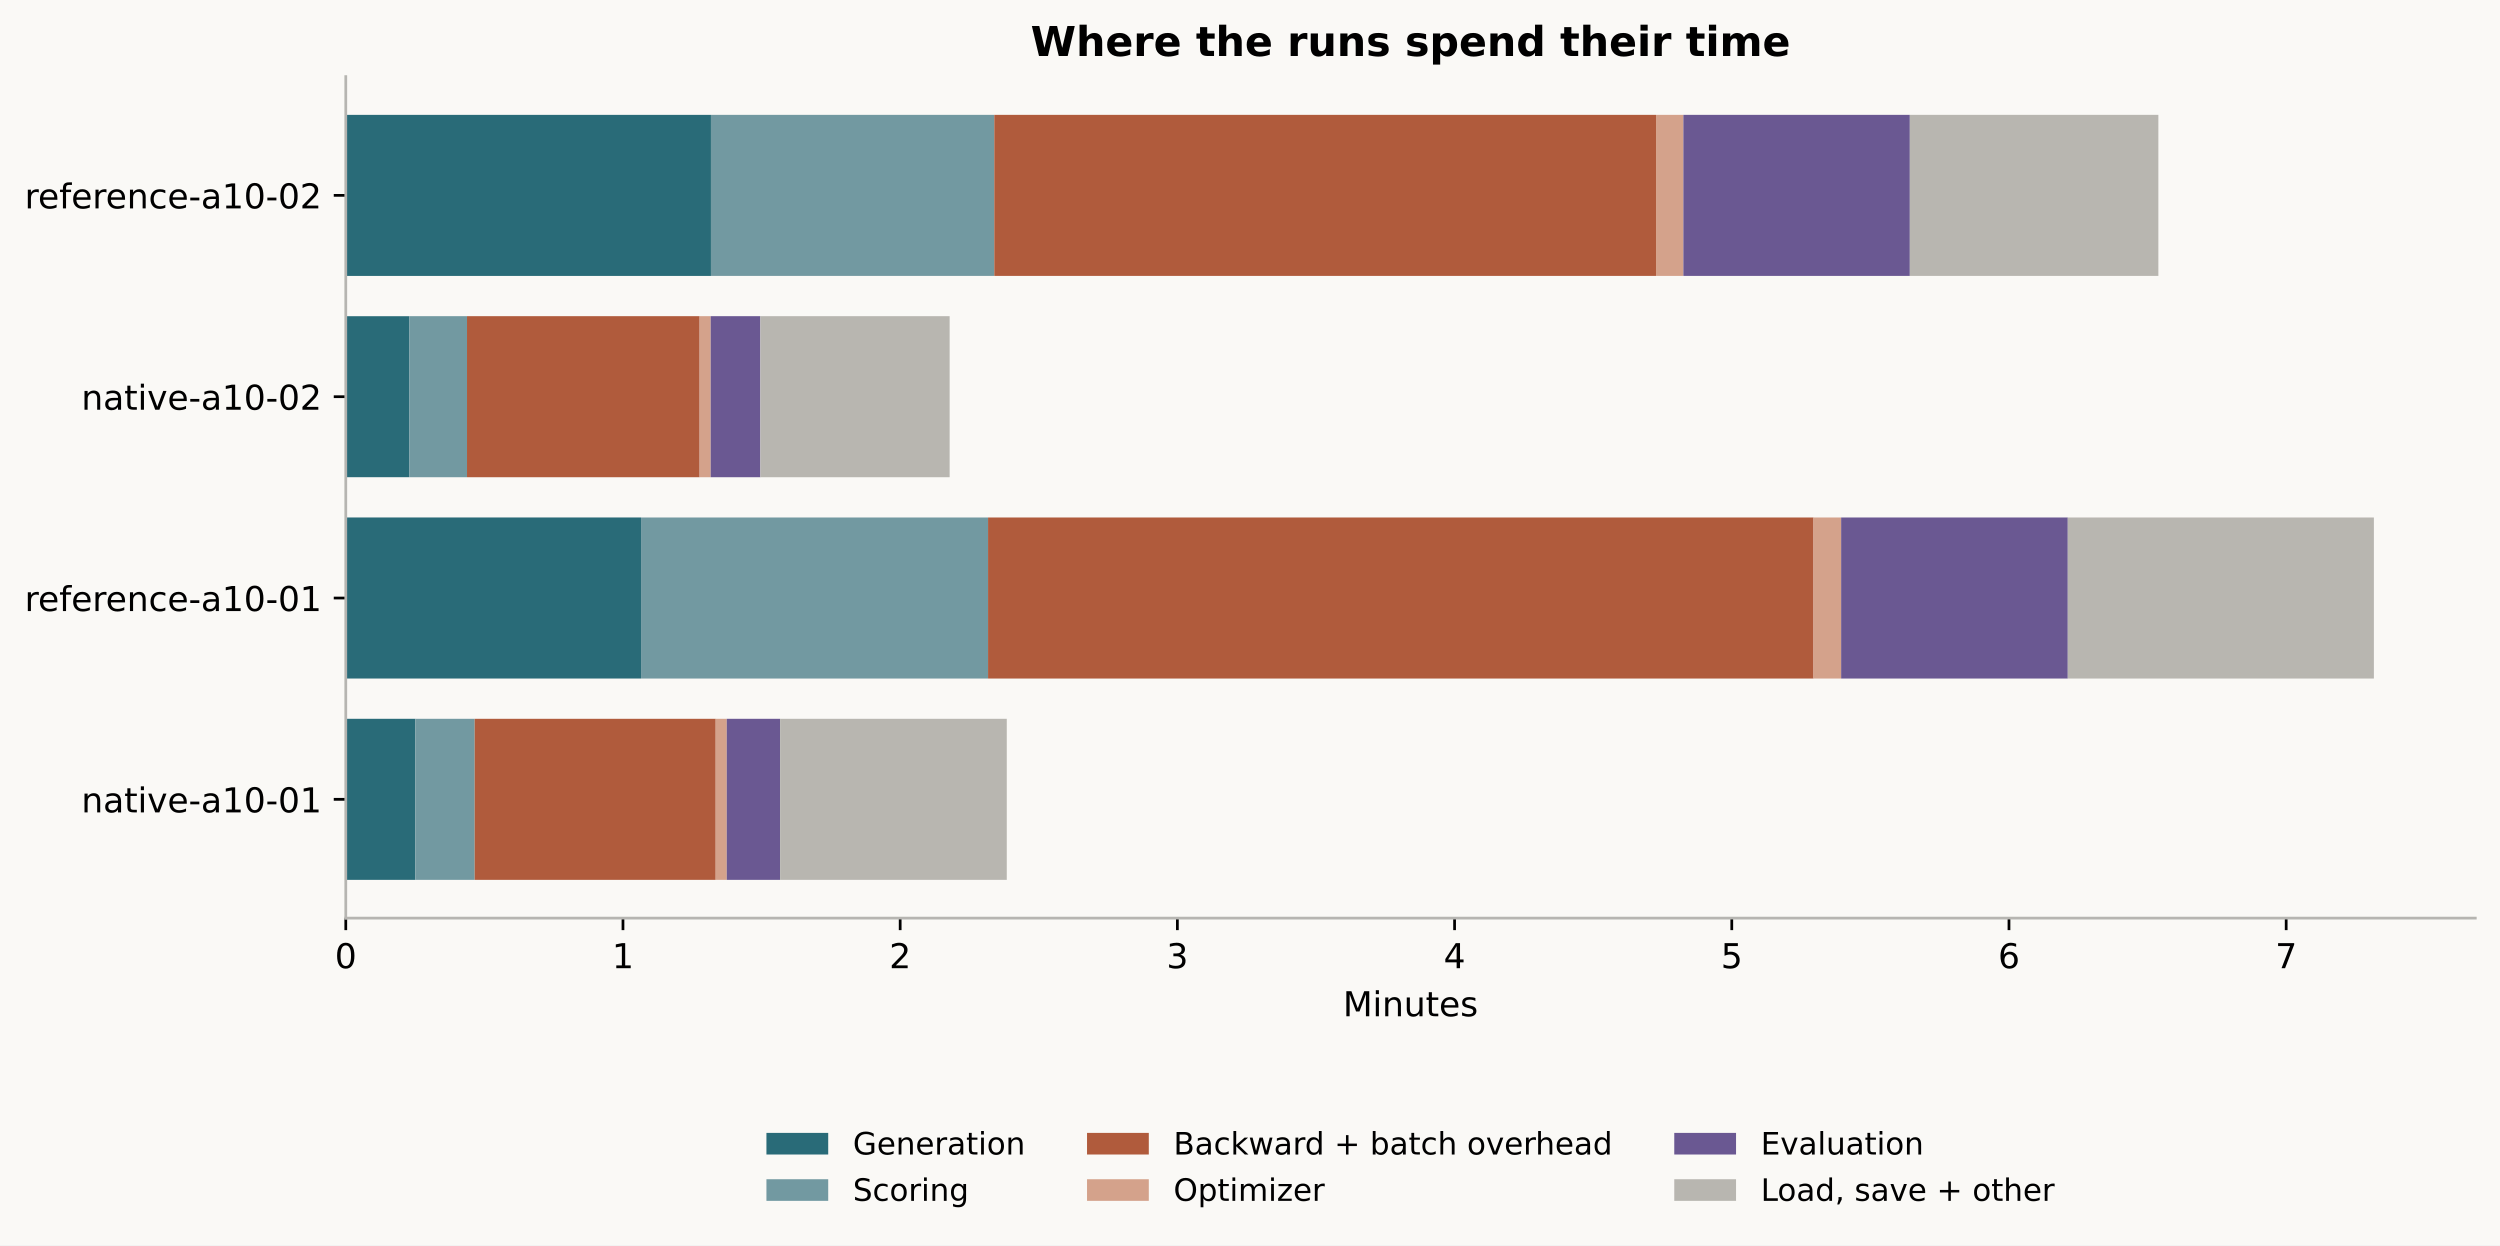
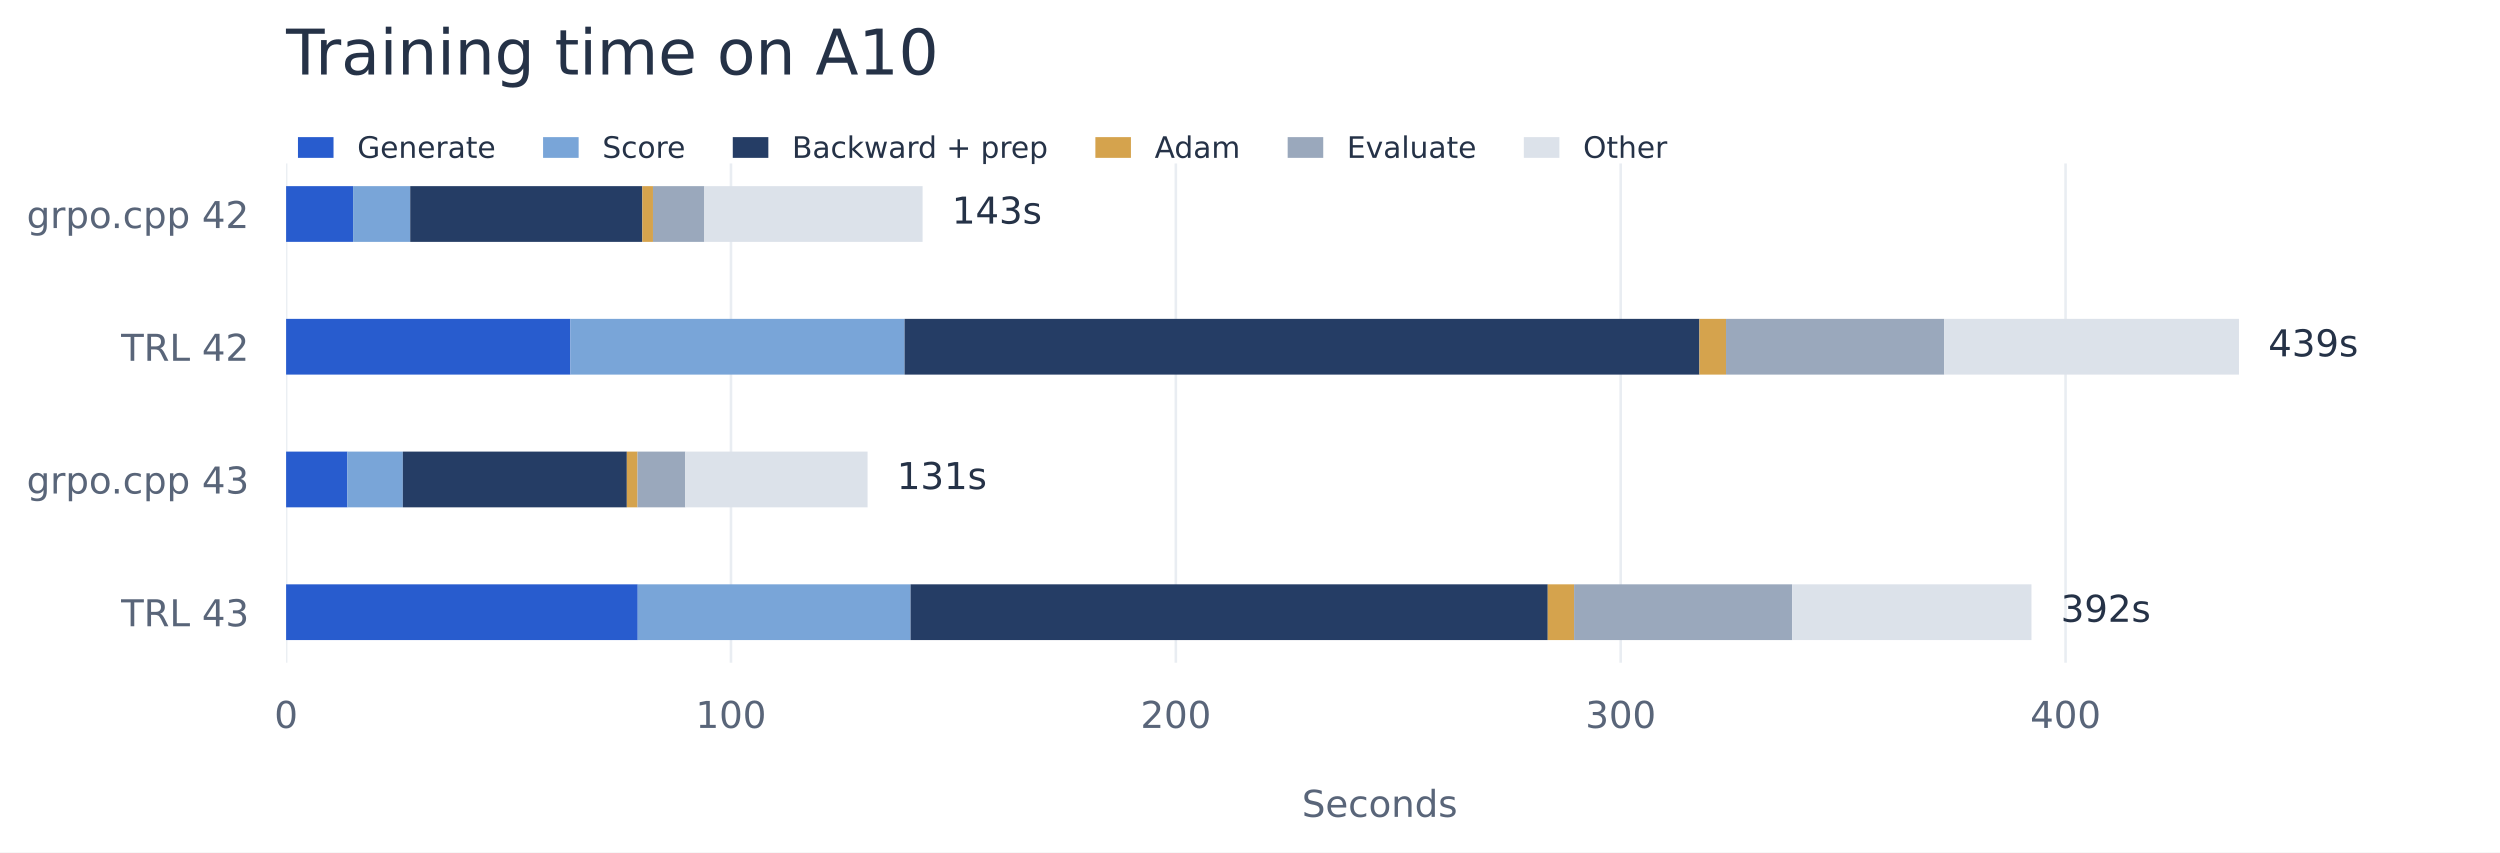
- <svg xmlns="http://www.w3.org/2000/svg" xmlns:xlink="http://www.w3.org/1999/xlink" width="728.4pt" height="362.842pt" viewBox="0 0 728.4 362.842" version="1.1">
+ <svg xmlns="http://www.w3.org/2000/svg" width="674.828pt" height="230.102pt" viewBox="0 0 674.828 230.102" version="1.1">
  <defs>
    <style type="text/css">*{stroke-linejoin: round; stroke-linecap: butt}</style>
  </defs>
  <g id="figure_1">
    <g id="patch_1">
-       <path d="M 0 362.842  L 728.4 362.842  L 728.4 0  L 0 0  z " style="fill: #faf9f6" />
+       <path d="M 0 230.102  L 674.828 230.102  L 674.828 0  L 0 0  z " style="fill: #ffffff" />
    </g>
    <g id="axes_1">
      <g id="patch_2">
-         <path d="M 100.744 267.501  L 721.2 267.501  L 721.2 22.318  L 100.744 22.318  z " style="fill: #faf9f6" />
-       </g>
-       <g id="patch_3">
-         <path d="M 100.744 256.356  L 121.013 256.356  L 121.013 209.431  L 100.744 209.431  z " clip-path="url(#p2b3b23b6db)" style="fill: #296b78" />
-       </g>
-       <g id="patch_4">
-         <path d="M 100.744 197.7  L 186.772 197.7  L 186.772 150.775  L 100.744 150.775  z " clip-path="url(#p2b3b23b6db)" style="fill: #296b78" />
-       </g>
-       <g id="patch_5">
-         <path d="M 100.744 139.044  L 119.296 139.044  L 119.296 92.119  L 100.744 92.119  z " clip-path="url(#p2b3b23b6db)" style="fill: #296b78" />
-       </g>
-       <g id="patch_6">
-         <path d="M 100.744 80.388  L 207.146 80.388  L 207.146 33.463  L 100.744 33.463  z " clip-path="url(#p2b3b23b6db)" style="fill: #296b78" />
-       </g>
-       <g id="patch_7">
-         <path d="M 121.013 256.356  L 138.298 256.356  L 138.298 209.431  L 121.013 209.431  z " clip-path="url(#p2b3b23b6db)" style="fill: #7299a1" />
-       </g>
-       <g id="patch_8">
-         <path d="M 186.772 197.7  L 287.883 197.7  L 287.883 150.775  L 186.772 150.775  z " clip-path="url(#p2b3b23b6db)" style="fill: #7299a1" />
-       </g>
-       <g id="patch_9">
-         <path d="M 119.296 139.044  L 136.07 139.044  L 136.07 92.119  L 119.296 92.119  z " clip-path="url(#p2b3b23b6db)" style="fill: #7299a1" />
-       </g>
-       <g id="patch_10">
-         <path d="M 207.146 80.388  L 289.698 80.388  L 289.698 33.463  L 207.146 33.463  z " clip-path="url(#p2b3b23b6db)" style="fill: #7299a1" />
-       </g>
-       <g id="patch_11">
-         <path d="M 138.298 256.356  L 208.526 256.356  L 208.526 209.431  L 138.298 209.431  z " clip-path="url(#p2b3b23b6db)" style="fill: #b05b3c" />
-       </g>
-       <g id="patch_12">
-         <path d="M 287.883 197.7  L 528.392 197.7  L 528.392 150.775  L 287.883 150.775  z " clip-path="url(#p2b3b23b6db)" style="fill: #b05b3c" />
-       </g>
-       <g id="patch_13">
-         <path d="M 136.07 139.044  L 203.844 139.044  L 203.844 92.119  L 136.07 92.119  z " clip-path="url(#p2b3b23b6db)" style="fill: #b05b3c" />
-       </g>
-       <g id="patch_14">
-         <path d="M 289.698 80.388  L 482.499 80.388  L 482.499 33.463  L 289.698 33.463  z " clip-path="url(#p2b3b23b6db)" style="fill: #b05b3c" />
-       </g>
-       <g id="patch_15">
-         <path d="M 208.526 256.356  L 211.755 256.356  L 211.755 209.431  L 208.526 209.431  z " clip-path="url(#p2b3b23b6db)" style="fill: #d4a28b" />
-       </g>
-       <g id="patch_16">
-         <path d="M 528.392 197.7  L 536.437 197.7  L 536.437 150.775  L 528.392 150.775  z " clip-path="url(#p2b3b23b6db)" style="fill: #d4a28b" />
-       </g>
-       <g id="patch_17">
-         <path d="M 203.844 139.044  L 207.069 139.044  L 207.069 92.119  L 203.844 92.119  z " clip-path="url(#p2b3b23b6db)" style="fill: #d4a28b" />
-       </g>
-       <g id="patch_18">
-         <path d="M 482.499 80.388  L 490.466 80.388  L 490.466 33.463  L 482.499 33.463  z " clip-path="url(#p2b3b23b6db)" style="fill: #d4a28b" />
-       </g>
-       <g id="patch_19">
-         <path d="M 211.755 256.356  L 227.296 256.356  L 227.296 209.431  L 211.755 209.431  z " clip-path="url(#p2b3b23b6db)" style="fill: #6a5892" />
-       </g>
-       <g id="patch_20">
-         <path d="M 536.437 197.7  L 602.469 197.7  L 602.469 150.775  L 536.437 150.775  z " clip-path="url(#p2b3b23b6db)" style="fill: #6a5892" />
-       </g>
-       <g id="patch_21">
-         <path d="M 207.069 139.044  L 221.536 139.044  L 221.536 92.119  L 207.069 92.119  z " clip-path="url(#p2b3b23b6db)" style="fill: #6a5892" />
-       </g>
-       <g id="patch_22">
-         <path d="M 490.466 80.388  L 556.449 80.388  L 556.449 33.463  L 490.466 33.463  z " clip-path="url(#p2b3b23b6db)" style="fill: #6a5892" />
-       </g>
-       <g id="patch_23">
-         <path d="M 227.296 256.356  L 293.335 256.356  L 293.335 209.431  L 227.296 209.431  z " clip-path="url(#p2b3b23b6db)" style="fill: #b8b6b0" />
-       </g>
-       <g id="patch_24">
-         <path d="M 602.469 197.7  L 691.654 197.7  L 691.654 150.775  L 602.469 150.775  z " clip-path="url(#p2b3b23b6db)" style="fill: #b8b6b0" />
-       </g>
-       <g id="patch_25">
-         <path d="M 221.536 139.044  L 276.687 139.044  L 276.687 92.119  L 221.536 92.119  z " clip-path="url(#p2b3b23b6db)" style="fill: #b8b6b0" />
-       </g>
-       <g id="patch_26">
-         <path d="M 556.449 80.388  L 628.863 80.388  L 628.863 33.463  L 556.449 33.463  z " clip-path="url(#p2b3b23b6db)" style="fill: #b8b6b0" />
+         <path d="M 77.228 178.901  L 667.628 178.901  L 667.628 44.117  L 77.228 44.117  z " style="fill: #ffffff" />
      </g>
      <g id="matplotlib.axis_1">
        <g id="xtick_1">
          <g id="line2d_1">
-             <defs>
-               <path id="m82f4e1f501" d="M 0 0  L 0 3.5  " style="stroke: #000000; stroke-width: 0.8" />
-             </defs>
-             <g>
-               <use xlink:href="#m82f4e1f501" x="100.744" y="267.501" style="stroke: #000000; stroke-width: 0.8" />
-             </g>
-           </g>
+             <path d="M 77.228 178.901  L 77.228 44.117  " clip-path="url(#p620b5cd976)" style="fill: none; stroke: #e9edf2; stroke-width: 0.7; stroke-linecap: square" />
+           </g>
+           <g id="line2d_2" />
          <g id="text_1">
-             <text style="font-size: 10px; font-family: 'DejaVu Sans', 'Arial', sans-serif; text-anchor: middle" x="100.744" y="282.098" transform="rotate(-0 100.7438 282.0983)">0</text>
+             <text style="font-size: 10px; font-family: 'DejaVu Sans', 'Arial', sans-serif; text-anchor: middle; fill: #596579" x="77.228" y="196.499" transform="rotate(-0 77.22813 196.499)">0</text>
          </g>
        </g>
        <g id="xtick_2">
-           <g id="line2d_2">
-             <g>
-               <use xlink:href="#m82f4e1f501" x="181.509" y="267.501" style="stroke: #000000; stroke-width: 0.8" />
-             </g>
-           </g>
+           <g id="line2d_3">
+             <path d="M 197.311 178.901  L 197.311 44.117  " clip-path="url(#p620b5cd976)" style="fill: none; stroke: #e9edf2; stroke-width: 0.7; stroke-linecap: square" />
+           </g>
+           <g id="line2d_4" />
          <g id="text_2">
-             <text style="font-size: 10px; font-family: 'DejaVu Sans', 'Arial', sans-serif; text-anchor: middle" x="181.509" y="282.098" transform="rotate(-0 181.5091 282.0983)">1</text>
+             <text style="font-size: 10px; font-family: 'DejaVu Sans', 'Arial', sans-serif; text-anchor: middle; fill: #596579" x="197.311" y="196.499" transform="rotate(-0 197.3109 196.499)">100</text>
          </g>
        </g>
        <g id="xtick_3">
-           <g id="line2d_3">
-             <g>
-               <use xlink:href="#m82f4e1f501" x="262.274" y="267.501" style="stroke: #000000; stroke-width: 0.8" />
-             </g>
-           </g>
+           <g id="line2d_5">
+             <path d="M 317.394 178.901  L 317.394 44.117  " clip-path="url(#p620b5cd976)" style="fill: none; stroke: #e9edf2; stroke-width: 0.7; stroke-linecap: square" />
+           </g>
+           <g id="line2d_6" />
          <g id="text_3">
-             <text style="font-size: 10px; font-family: 'DejaVu Sans', 'Arial', sans-serif; text-anchor: middle" x="262.274" y="282.098" transform="rotate(-0 262.2745 282.0983)">2</text>
+             <text style="font-size: 10px; font-family: 'DejaVu Sans', 'Arial', sans-serif; text-anchor: middle; fill: #596579" x="317.394" y="196.499" transform="rotate(-0 317.3936 196.499)">200</text>
          </g>
        </g>
        <g id="xtick_4">
-           <g id="line2d_4">
-             <g>
-               <use xlink:href="#m82f4e1f501" x="343.04" y="267.501" style="stroke: #000000; stroke-width: 0.8" />
-             </g>
-           </g>
+           <g id="line2d_7">
+             <path d="M 437.476 178.901  L 437.476 44.117  " clip-path="url(#p620b5cd976)" style="fill: none; stroke: #e9edf2; stroke-width: 0.7; stroke-linecap: square" />
+           </g>
+           <g id="line2d_8" />
          <g id="text_4">
-             <text style="font-size: 10px; font-family: 'DejaVu Sans', 'Arial', sans-serif; text-anchor: middle" x="343.04" y="282.098" transform="rotate(-0 343.0398 282.0983)">3</text>
+             <text style="font-size: 10px; font-family: 'DejaVu Sans', 'Arial', sans-serif; text-anchor: middle; fill: #596579" x="437.476" y="196.499" transform="rotate(-0 437.4764 196.499)">300</text>
          </g>
        </g>
        <g id="xtick_5">
-           <g id="line2d_5">
-             <g>
-               <use xlink:href="#m82f4e1f501" x="423.805" y="267.501" style="stroke: #000000; stroke-width: 0.8" />
-             </g>
-           </g>
+           <g id="line2d_9">
+             <path d="M 557.559 178.901  L 557.559 44.117  " clip-path="url(#p620b5cd976)" style="fill: none; stroke: #e9edf2; stroke-width: 0.7; stroke-linecap: square" />
+           </g>
+           <g id="line2d_10" />
          <g id="text_5">
-             <text style="font-size: 10px; font-family: 'DejaVu Sans', 'Arial', sans-serif; text-anchor: middle" x="423.805" y="282.098" transform="rotate(-0 423.8052 282.0983)">4</text>
-           </g>
-         </g>
-         <g id="xtick_6">
-           <g id="line2d_6">
-             <g>
-               <use xlink:href="#m82f4e1f501" x="504.571" y="267.501" style="stroke: #000000; stroke-width: 0.8" />
-             </g>
-           </g>
-           <g id="text_6">
-             <text style="font-size: 10px; font-family: 'DejaVu Sans', 'Arial', sans-serif; text-anchor: middle" x="504.571" y="282.098" transform="rotate(-0 504.5705 282.0983)">5</text>
-           </g>
-         </g>
-         <g id="xtick_7">
-           <g id="line2d_7">
-             <g>
-               <use xlink:href="#m82f4e1f501" x="585.336" y="267.501" style="stroke: #000000; stroke-width: 0.8" />
-             </g>
-           </g>
-           <g id="text_7">
-             <text style="font-size: 10px; font-family: 'DejaVu Sans', 'Arial', sans-serif; text-anchor: middle" x="585.336" y="282.098" transform="rotate(-0 585.3359 282.0983)">6</text>
-           </g>
-         </g>
-         <g id="xtick_8">
-           <g id="line2d_8">
-             <g>
-               <use xlink:href="#m82f4e1f501" x="666.101" y="267.501" style="stroke: #000000; stroke-width: 0.8" />
-             </g>
-           </g>
-           <g id="text_8">
-             <text style="font-size: 10px; font-family: 'DejaVu Sans', 'Arial', sans-serif; text-anchor: middle" x="666.101" y="282.098" transform="rotate(-0 666.1012 282.0983)">7</text>
-           </g>
-         </g>
-         <g id="text_9">
-           <text style="font-size: 10px; font-family: 'DejaVu Sans', 'Arial', sans-serif; text-anchor: middle" x="410.972" y="296.099" transform="rotate(-0 410.9716 296.0991)">Minutes</text>
+             <text style="font-size: 10px; font-family: 'DejaVu Sans', 'Arial', sans-serif; text-anchor: middle; fill: #596579" x="557.559" y="196.499" transform="rotate(-0 557.5591 196.499)">400</text>
+           </g>
+         </g>
+         <g id="text_6">
+           <text style="font-size: 10px; font-family: 'DejaVu Sans', 'Arial', sans-serif; text-anchor: middle; fill: #596579" x="372.428" y="220.5" transform="rotate(-0 372.4281 220.4998)">Seconds</text>
        </g>
      </g>
      <g id="matplotlib.axis_2">
        <g id="ytick_1">
-           <g id="line2d_9">
-             <defs>
-               <path id="me0456b7a44" d="M 0 0  L -3.5 0  " style="stroke: #000000; stroke-width: 0.8" />
-             </defs>
-             <g>
-               <use xlink:href="#me0456b7a44" x="100.744" y="232.894" style="stroke: #000000; stroke-width: 0.8" />
-             </g>
-           </g>
+           <g id="line2d_11" />
+           <g id="text_7">
+             <text style="font-size: 10px; font-family: 'DejaVu Sans', 'Arial', sans-serif; text-anchor: end; fill: #596579" x="67.228" y="61.567" transform="rotate(-0 67.22813 61.56654)">grpo.cpp 42</text>
+           </g>
+         </g>
+         <g id="ytick_2">
+           <g id="line2d_12" />
+           <g id="text_8">
+             <text style="font-size: 10px; font-family: 'DejaVu Sans', 'Arial', sans-serif; text-anchor: end; fill: #596579" x="67.228" y="97.394" transform="rotate(-0 67.22813 97.3943)">TRL 42</text>
+           </g>
+         </g>
+         <g id="ytick_3">
+           <g id="line2d_13" />
+           <g id="text_9">
+             <text style="font-size: 10px; font-family: 'DejaVu Sans', 'Arial', sans-serif; text-anchor: end; fill: #596579" x="67.228" y="133.222" transform="rotate(-0 67.22813 133.222)">grpo.cpp 43</text>
+           </g>
+         </g>
+         <g id="ytick_4">
+           <g id="line2d_14" />
          <g id="text_10">
-             <text style="font-size: 10px; font-family: 'DejaVu Sans', 'Arial', sans-serif; text-anchor: end" x="93.744" y="236.693" transform="rotate(-0 93.74375 236.6928)">native-a10-01</text>
-           </g>
-         </g>
-         <g id="ytick_2">
-           <g id="line2d_10">
-             <g>
-               <use xlink:href="#me0456b7a44" x="100.744" y="174.237" style="stroke: #000000; stroke-width: 0.8" />
-             </g>
-           </g>
-           <g id="text_11">
-             <text style="font-size: 10px; font-family: 'DejaVu Sans', 'Arial', sans-serif; text-anchor: end" x="93.744" y="178.037" transform="rotate(-0 93.74375 178.0367)">reference-a10-01</text>
-           </g>
-         </g>
-         <g id="ytick_3">
-           <g id="line2d_11">
-             <g>
-               <use xlink:href="#me0456b7a44" x="100.744" y="115.581" style="stroke: #000000; stroke-width: 0.8" />
-             </g>
-           </g>
-           <g id="text_12">
-             <text style="font-size: 10px; font-family: 'DejaVu Sans', 'Arial', sans-serif; text-anchor: end" x="93.744" y="119.381" transform="rotate(-0 93.74375 119.3806)">native-a10-02</text>
-           </g>
-         </g>
-         <g id="ytick_4">
-           <g id="line2d_12">
-             <g>
-               <use xlink:href="#me0456b7a44" x="100.744" y="56.925" style="stroke: #000000; stroke-width: 0.8" />
-             </g>
-           </g>
-           <g id="text_13">
-             <text style="font-size: 10px; font-family: 'DejaVu Sans', 'Arial', sans-serif; text-anchor: end" x="93.744" y="60.724" transform="rotate(-0 93.74375 60.72445)">reference-a10-02</text>
-           </g>
-         </g>
-       </g>
-       <g id="patch_27">
-         <path d="M 100.744 267.501  L 100.744 22.318  " style="fill: none; stroke: #b6b5b1; stroke-width: 0.8; stroke-linejoin: miter; stroke-linecap: square" />
-       </g>
-       <g id="patch_28">
-         <path d="M 100.744 267.501  L 721.2 267.501  " style="fill: none; stroke: #b6b5b1; stroke-width: 0.8; stroke-linejoin: miter; stroke-linecap: square" />
+             <text style="font-size: 10px; font-family: 'DejaVu Sans', 'Arial', sans-serif; text-anchor: end; fill: #596579" x="67.228" y="169.05" transform="rotate(-0 67.22813 169.0498)">TRL 43</text>
+           </g>
+         </g>
+       </g>
+       <g id="patch_3">
+         <path d="M 77.228 50.244  L 95.31 50.244  L 95.31 65.292  L 77.228 65.292  z " clip-path="url(#p620b5cd976)" style="fill: #285cce" />
+       </g>
+       <g id="patch_4">
+         <path d="M 77.228 86.072  L 153.973 86.072  L 153.973 101.119  L 77.228 101.119  z " clip-path="url(#p620b5cd976)" style="fill: #285cce" />
+       </g>
+       <g id="patch_5">
+         <path d="M 77.228 121.899  L 93.778 121.899  L 93.778 136.947  L 77.228 136.947  z " clip-path="url(#p620b5cd976)" style="fill: #285cce" />
+       </g>
+       <g id="patch_6">
+         <path d="M 77.228 157.727  L 172.148 157.727  L 172.148 172.775  L 77.228 172.775  z " clip-path="url(#p620b5cd976)" style="fill: #285cce" />
+       </g>
+       <g id="patch_7">
+         <path d="M 95.31 50.244  L 110.73 50.244  L 110.73 65.292  L 95.31 65.292  z " clip-path="url(#p620b5cd976)" style="fill: #79a5d8" />
+       </g>
+       <g id="patch_8">
+         <path d="M 153.973 86.072  L 244.173 86.072  L 244.173 101.119  L 153.973 101.119  z " clip-path="url(#p620b5cd976)" style="fill: #79a5d8" />
+       </g>
+       <g id="patch_9">
+         <path d="M 93.778 121.899  L 108.742 121.899  L 108.742 136.947  L 93.778 136.947  z " clip-path="url(#p620b5cd976)" style="fill: #79a5d8" />
+       </g>
+       <g id="patch_10">
+         <path d="M 172.148 157.727  L 245.791 157.727  L 245.791 172.775  L 172.148 172.775  z " clip-path="url(#p620b5cd976)" style="fill: #79a5d8" />
+       </g>
+       <g id="patch_11">
+         <path d="M 110.73 50.244  L 173.38 50.244  L 173.38 65.292  L 110.73 65.292  z " clip-path="url(#p620b5cd976)" style="fill: #253d65" />
+       </g>
+       <g id="patch_12">
+         <path d="M 244.173 86.072  L 458.728 86.072  L 458.728 101.119  L 244.173 101.119  z " clip-path="url(#p620b5cd976)" style="fill: #253d65" />
+       </g>
+       <g id="patch_13">
+         <path d="M 108.742 121.899  L 169.202 121.899  L 169.202 136.947  L 108.742 136.947  z " clip-path="url(#p620b5cd976)" style="fill: #253d65" />
+       </g>
+       <g id="patch_14">
+         <path d="M 245.791 157.727  L 417.786 157.727  L 417.786 172.775  L 245.791 172.775  z " clip-path="url(#p620b5cd976)" style="fill: #253d65" />
+       </g>
+       <g id="patch_15">
+         <path d="M 173.38 50.244  L 176.259 50.244  L 176.259 65.292  L 173.38 65.292  z " clip-path="url(#p620b5cd976)" style="fill: #d5a34d" />
+       </g>
+       <g id="patch_16">
+         <path d="M 458.728 86.072  L 465.904 86.072  L 465.904 101.119  L 458.728 101.119  z " clip-path="url(#p620b5cd976)" style="fill: #d5a34d" />
+       </g>
+       <g id="patch_17">
+         <path d="M 169.202 121.899  L 172.08 121.899  L 172.08 136.947  L 169.202 136.947  z " clip-path="url(#p620b5cd976)" style="fill: #d5a34d" />
+       </g>
+       <g id="patch_18">
+         <path d="M 417.786 157.727  L 424.894 157.727  L 424.894 172.775  L 417.786 172.775  z " clip-path="url(#p620b5cd976)" style="fill: #d5a34d" />
+       </g>
+       <g id="patch_19">
+         <path d="M 176.259 50.244  L 190.124 50.244  L 190.124 65.292  L 176.259 65.292  z " clip-path="url(#p620b5cd976)" style="fill: #9aa8bc" />
+       </g>
+       <g id="patch_20">
+         <path d="M 465.904 86.072  L 524.81 86.072  L 524.81 101.119  L 465.904 101.119  z " clip-path="url(#p620b5cd976)" style="fill: #9aa8bc" />
+       </g>
+       <g id="patch_21">
+         <path d="M 172.08 121.899  L 184.985 121.899  L 184.985 136.947  L 172.08 136.947  z " clip-path="url(#p620b5cd976)" style="fill: #9aa8bc" />
+       </g>
+       <g id="patch_22">
+         <path d="M 424.894 157.727  L 483.757 157.727  L 483.757 172.775  L 424.894 172.775  z " clip-path="url(#p620b5cd976)" style="fill: #9aa8bc" />
+       </g>
+       <g id="patch_23">
+         <path d="M 190.124 50.244  L 249.036 50.244  L 249.036 65.292  L 190.124 65.292  z " clip-path="url(#p620b5cd976)" style="fill: #dce2ea" />
+       </g>
+       <g id="patch_24">
+         <path d="M 524.81 86.072  L 604.371 86.072  L 604.371 101.119  L 524.81 101.119  z " clip-path="url(#p620b5cd976)" style="fill: #dce2ea" />
+       </g>
+       <g id="patch_25">
+         <path d="M 184.985 121.899  L 234.184 121.899  L 234.184 136.947  L 184.985 136.947  z " clip-path="url(#p620b5cd976)" style="fill: #dce2ea" />
+       </g>
+       <g id="patch_26">
+         <path d="M 483.757 157.727  L 548.356 157.727  L 548.356 172.775  L 483.757 172.775  z " clip-path="url(#p620b5cd976)" style="fill: #dce2ea" />
+       </g>
+       <g id="text_11">
+         <text style="font-size: 10px; font-family: 'DejaVu Sans', 'Arial', sans-serif; text-anchor: start; fill: #253247" x="256.944" y="60.365" transform="rotate(-0 256.9435 60.36537)">143s</text>
+       </g>
+       <g id="text_12">
+         <text style="font-size: 10px; font-family: 'DejaVu Sans', 'Arial', sans-serif; text-anchor: start; fill: #253247" x="612.278" y="96.193" transform="rotate(-0 612.2781 96.19312)">439s</text>
+       </g>
+       <g id="text_13">
+         <text style="font-size: 10px; font-family: 'DejaVu Sans', 'Arial', sans-serif; text-anchor: start; fill: #253247" x="242.092" y="132.021" transform="rotate(-0 242.0915 132.0209)">131s</text>
      </g>
      <g id="text_14">
-         <text style="font-weight: 700; font-size: 12px; font-family: 'DejaVu Sans', 'Arial', sans-serif; text-anchor: middle" x="410.972" y="16.318" transform="rotate(-0 410.9716 16.31812)">Where the runs spend their time</text>
+         <text style="font-size: 10px; font-family: 'DejaVu Sans', 'Arial', sans-serif; text-anchor: start; fill: #253247" x="556.263" y="167.849" transform="rotate(-0 556.2629 167.8486)">392s</text>
+       </g>
+       <g id="text_15">
+         <text style="font-size: 17px; font-family: 'DejaVu Sans', 'Arial', sans-serif; text-anchor: start; fill: #253247" x="77.228" y="20.117" transform="rotate(-0 77.22813 20.11734)">Training time on A10</text>
      </g>
      <g id="legend_1">
+         <g id="patch_27">
+           <path d="M 80.428 42.613  L 90.028 42.613  L 90.028 37.013  L 80.428 37.013  z " style="fill: #285cce" />
+         </g>
+         <g id="text_16">
+           <text style="font-size: 8px; font-family: 'DejaVu Sans', 'Arial', sans-serif; text-anchor: start; fill: #253247" x="96.428" y="42.613" transform="rotate(-0 96.42812 42.61337)">Generate</text>
+         </g>
+         <g id="patch_28">
+           <path d="M 146.592 42.613  L 156.192 42.613  L 156.192 37.013  L 146.592 37.013  z " style="fill: #79a5d8" />
+         </g>
+         <g id="text_17">
+           <text style="font-size: 8px; font-family: 'DejaVu Sans', 'Arial', sans-serif; text-anchor: start; fill: #253247" x="162.592" y="42.613" transform="rotate(-0 162.5919 42.61337)">Score</text>
+         </g>
        <g id="patch_29">
-           <path d="M 223.308 336.379  L 241.308 336.379  L 241.308 330.079  L 223.308 330.079  z " style="fill: #296b78" />
-         </g>
-         <g id="text_15">
-           <text style="font-size: 9px; font-family: 'DejaVu Sans', 'Arial', sans-serif; text-anchor: start" x="248.508" y="336.379" transform="rotate(-0 248.5083 336.3794)">Generation</text>
+           <path d="M 197.799 42.613  L 207.399 42.613  L 207.399 37.013  L 197.799 37.013  z " style="fill: #253d65" />
+         </g>
+         <g id="text_18">
+           <text style="font-size: 8px; font-family: 'DejaVu Sans', 'Arial', sans-serif; text-anchor: start; fill: #253247" x="213.799" y="42.613" transform="rotate(-0 213.7994 42.61337)">Backward + prep</text>
        </g>
        <g id="patch_30">
-           <path d="M 223.308 349.88  L 241.308 349.88  L 241.308 343.58  L 223.308 343.58  z " style="fill: #7299a1" />
-         </g>
-         <g id="text_16">
-           <text style="font-size: 9px; font-family: 'DejaVu Sans', 'Arial', sans-serif; text-anchor: start" x="248.508" y="349.88" transform="rotate(-0 248.5083 349.8801)">Scoring</text>
+           <path d="M 295.676 42.613  L 305.276 42.613  L 305.276 37.013  L 295.676 37.013  z " style="fill: #d5a34d" />
+         </g>
+         <g id="text_19">
+           <text style="font-size: 8px; font-family: 'DejaVu Sans', 'Arial', sans-serif; text-anchor: start; fill: #253247" x="311.676" y="42.613" transform="rotate(-0 311.6756 42.61337)">Adam</text>
        </g>
        <g id="patch_31">
-           <path d="M 316.716 336.379  L 334.716 336.379  L 334.716 330.079  L 316.716 330.079  z " style="fill: #b05b3c" />
-         </g>
-         <g id="text_17">
-           <text style="font-size: 9px; font-family: 'DejaVu Sans', 'Arial', sans-serif; text-anchor: start" x="341.916" y="336.379" transform="rotate(-0 341.9156 336.3794)">Backward + batch overhead</text>
+           <path d="M 347.582 42.613  L 357.182 42.613  L 357.182 37.013  L 347.582 37.013  z " style="fill: #9aa8bc" />
+         </g>
+         <g id="text_20">
+           <text style="font-size: 8px; font-family: 'DejaVu Sans', 'Arial', sans-serif; text-anchor: start; fill: #253247" x="363.582" y="42.613" transform="rotate(-0 363.5819 42.61337)">Evaluate</text>
        </g>
        <g id="patch_32">
-           <path d="M 316.716 349.88  L 334.716 349.88  L 334.716 343.58  L 316.716 343.58  z " style="fill: #d4a28b" />
-         </g>
-         <g id="text_18">
-           <text style="font-size: 9px; font-family: 'DejaVu Sans', 'Arial', sans-serif; text-anchor: start" x="341.916" y="349.88" transform="rotate(-0 341.9156 349.8801)">Optimizer</text>
-         </g>
-         <g id="patch_33">
-           <path d="M 487.814 336.379  L 505.814 336.379  L 505.814 330.079  L 487.814 330.079  z " style="fill: #6a5892" />
-         </g>
-         <g id="text_19">
-           <text style="font-size: 9px; font-family: 'DejaVu Sans', 'Arial', sans-serif; text-anchor: start" x="513.014" y="336.379" transform="rotate(-0 513.0141 336.3794)">Evaluation</text>
-         </g>
-         <g id="patch_34">
-           <path d="M 487.814 349.88  L 505.814 349.88  L 505.814 343.58  L 487.814 343.58  z " style="fill: #b8b6b0" />
-         </g>
-         <g id="text_20">
-           <text style="font-size: 9px; font-family: 'DejaVu Sans', 'Arial', sans-serif; text-anchor: start" x="513.014" y="349.88" transform="rotate(-0 513.0141 349.8801)">Load, save + other</text>
+           <path d="M 411.328 42.613  L 420.928 42.613  L 420.928 37.013  L 411.328 37.013  z " style="fill: #dce2ea" />
+         </g>
+         <g id="text_21">
+           <text style="font-size: 8px; font-family: 'DejaVu Sans', 'Arial', sans-serif; text-anchor: start; fill: #253247" x="427.328" y="42.613" transform="rotate(-0 427.3281 42.61337)">Other</text>
        </g>
      </g>
    </g>
  </g>
  <defs>
-     <clipPath id="p2b3b23b6db">
-       <rect x="100.744" y="22.318" width="620.456" height="245.183" />
+     <clipPath id="p620b5cd976">
+       <rect x="77.228" y="44.117" width="590.4" height="134.784" />
    </clipPath>
  </defs>
</svg>
